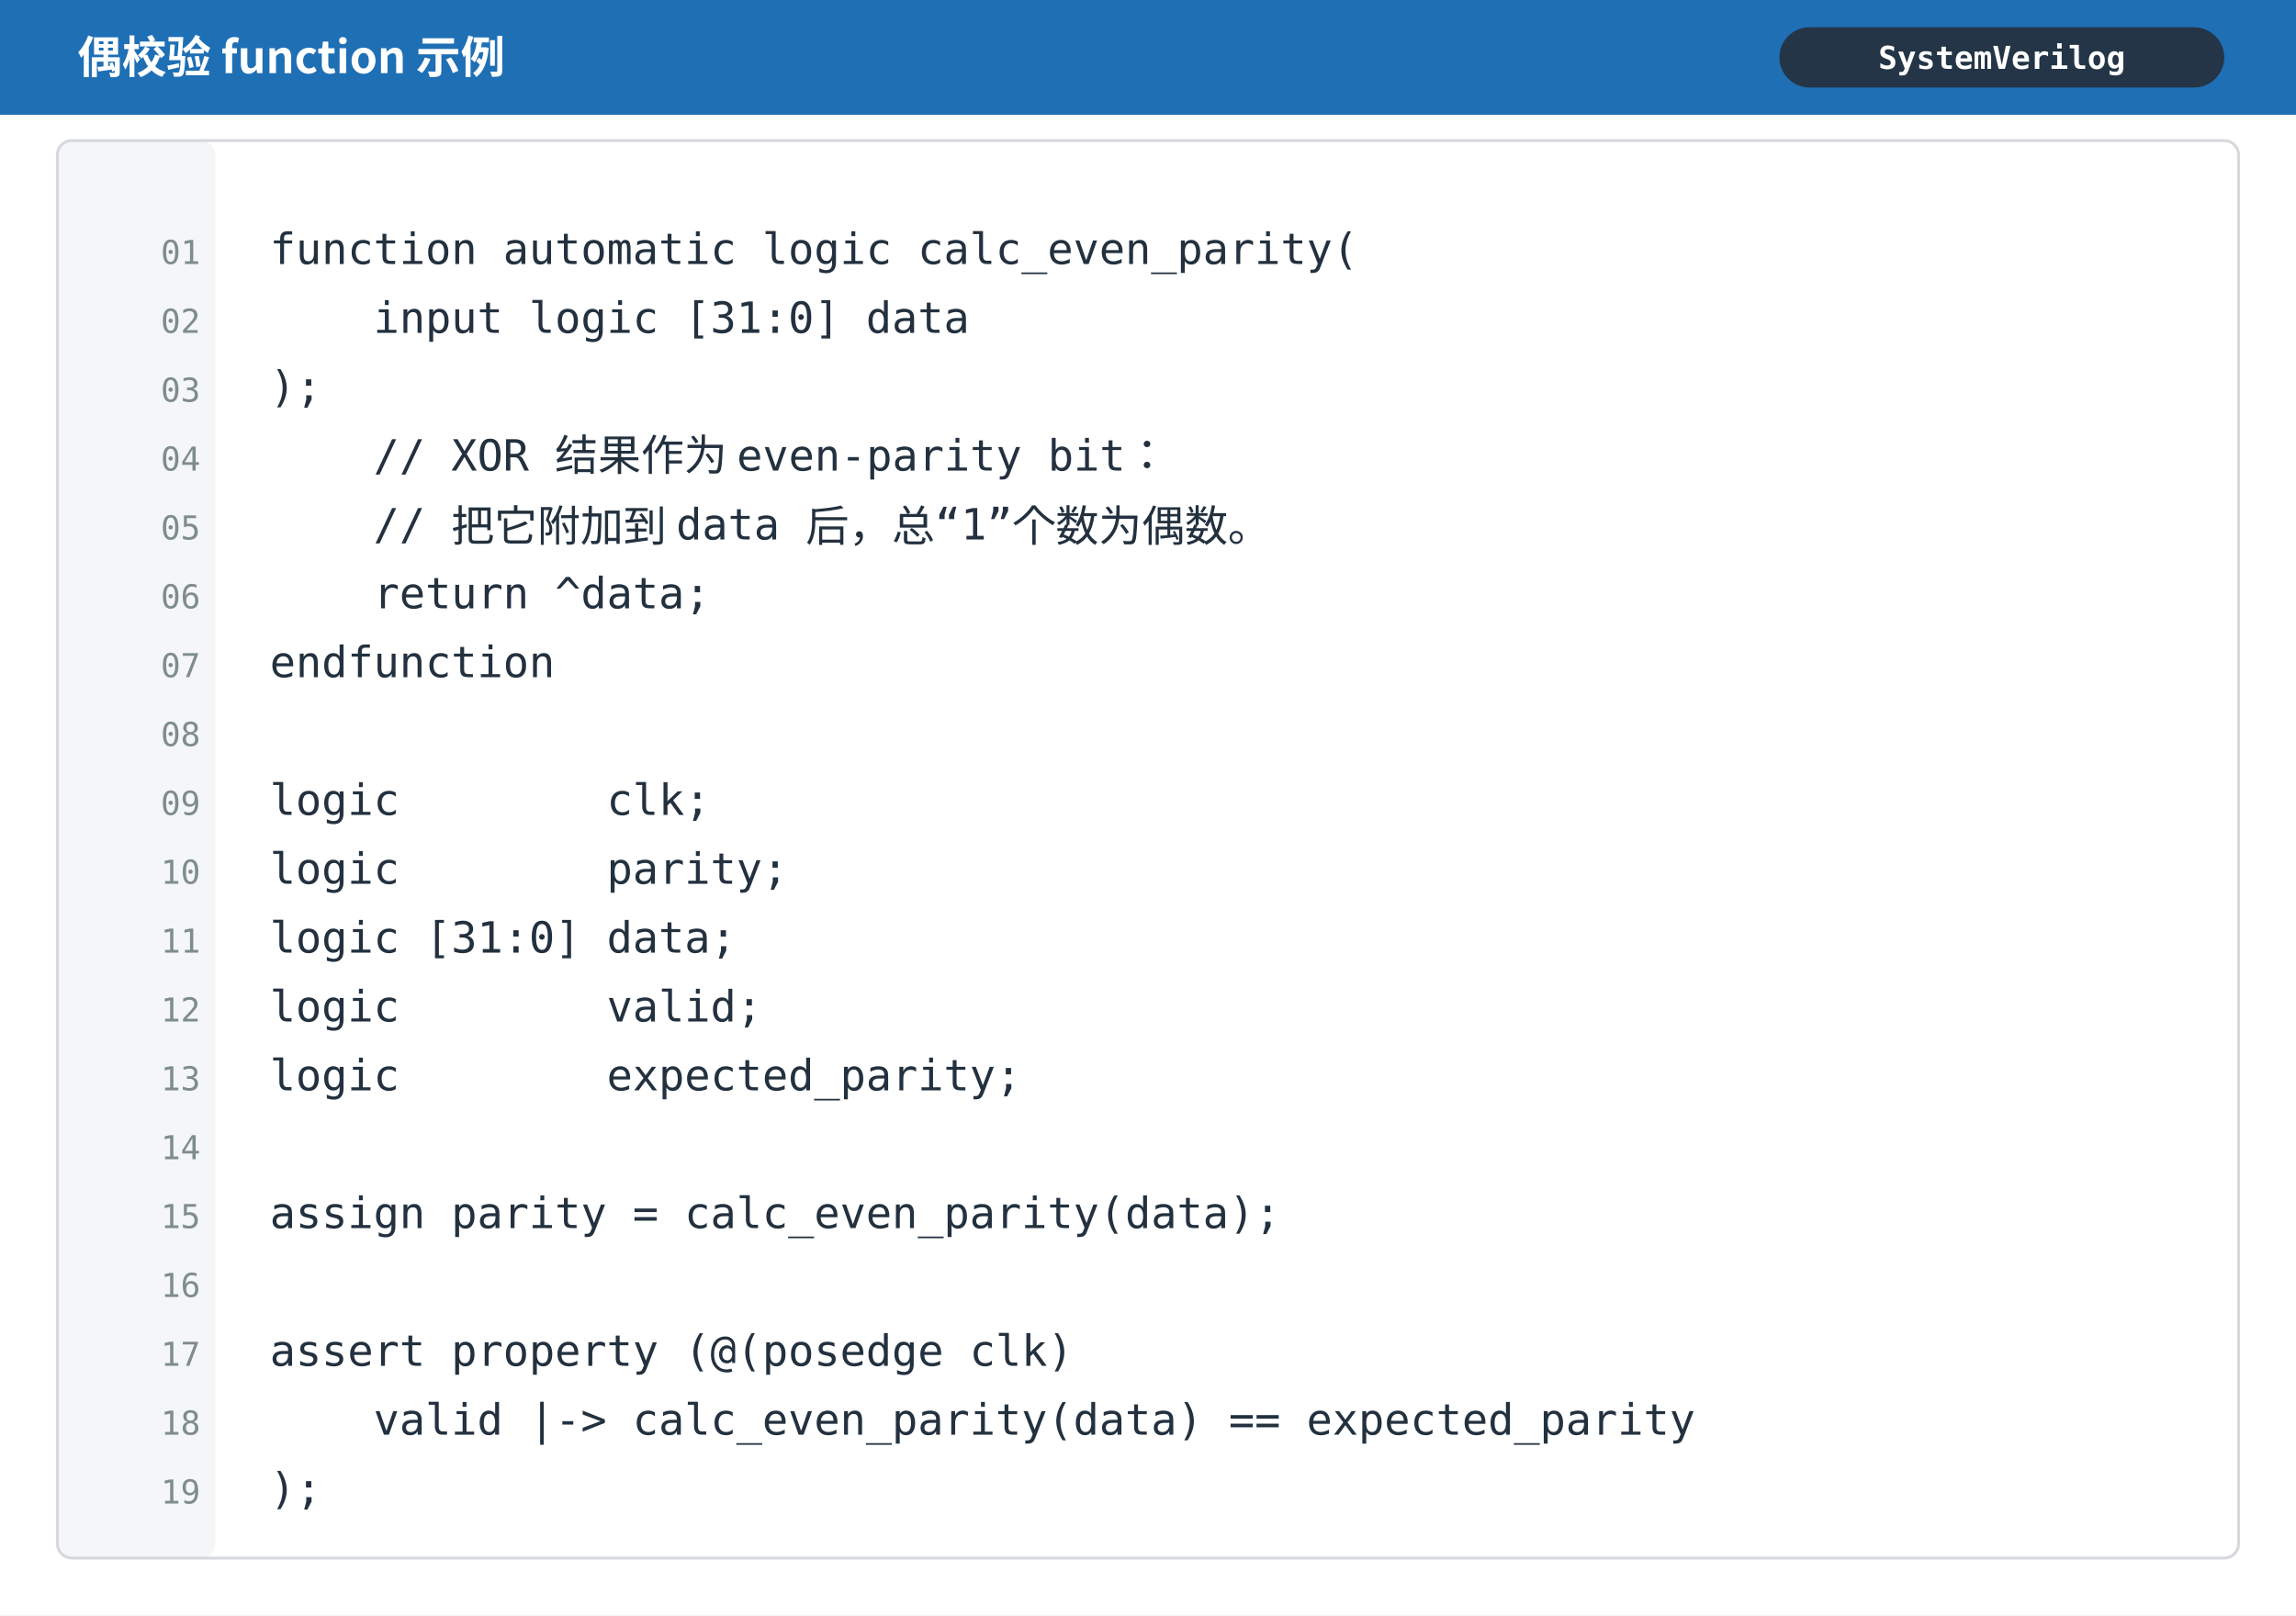
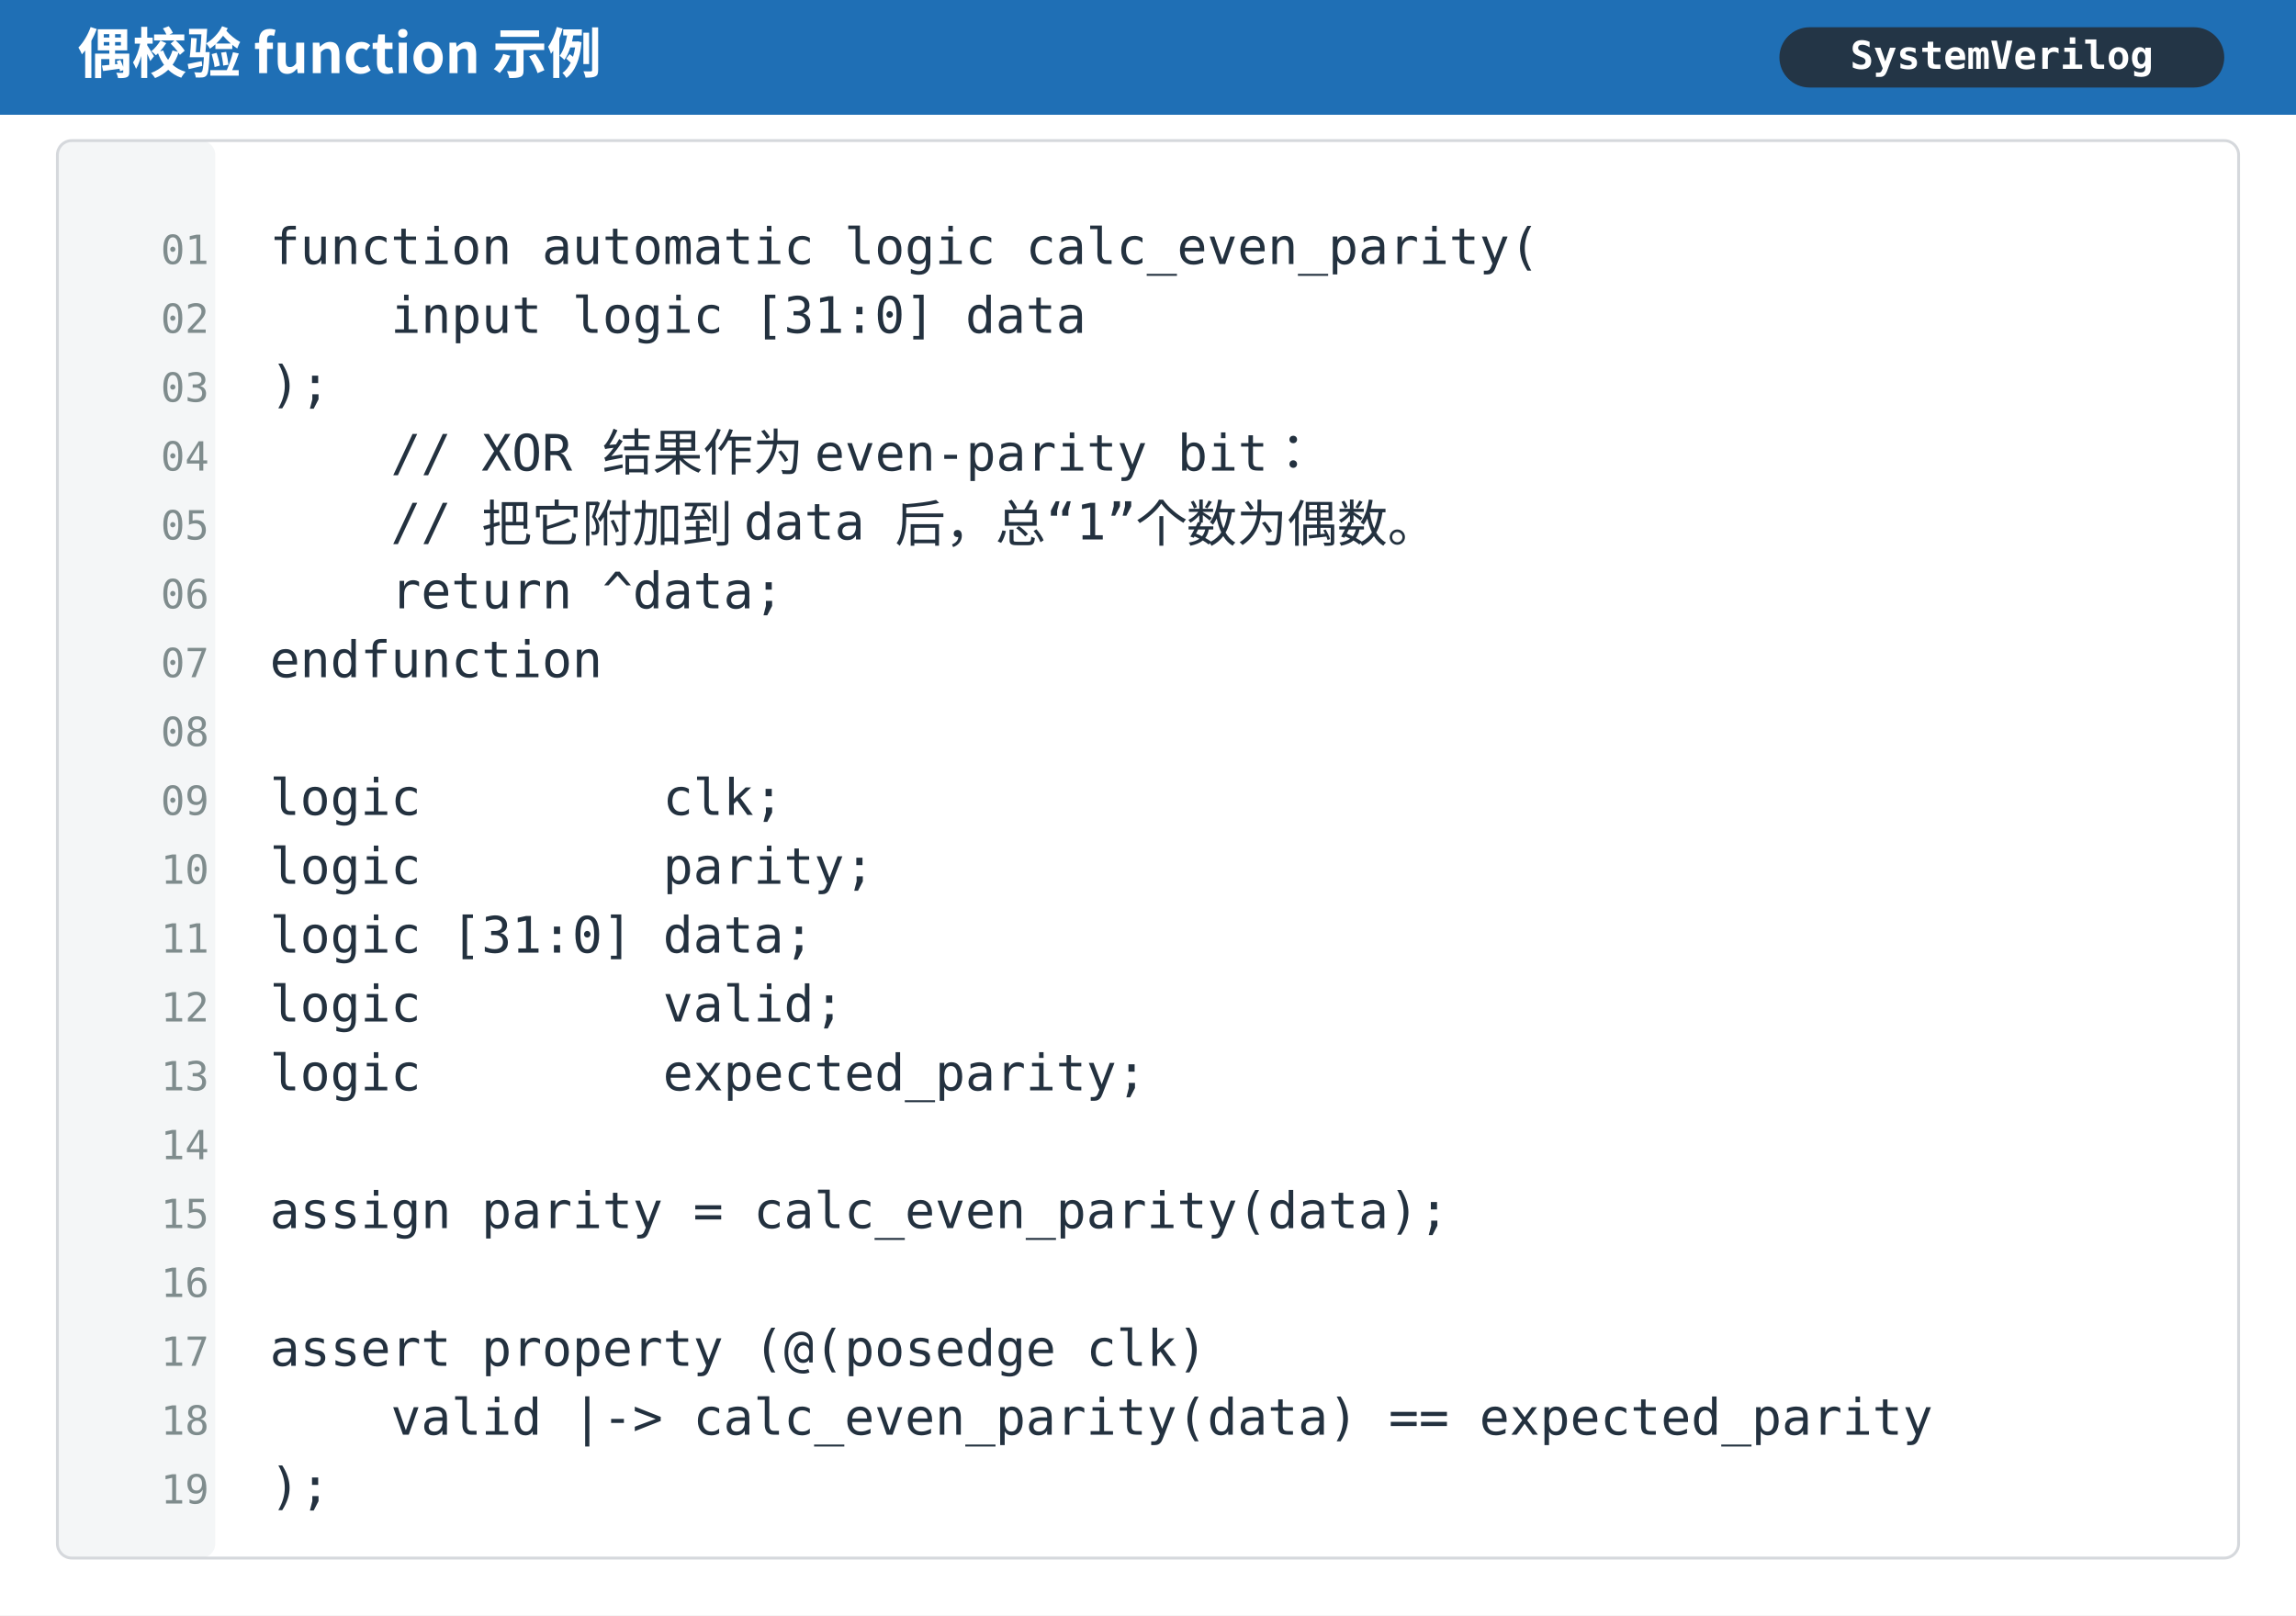
<svg xmlns="http://www.w3.org/2000/svg" width="1600" height="1126" viewBox="0 0 1600 1126" role="img" aria-label="偶校验 function 示例">
  <style>
-     .title { font: 700 31px "Noto Sans CJK SC", "Microsoft YaHei", Arial, sans-serif; fill: #FFFFFF; }
-     .status { font: 700 22px "DejaVu Sans Mono", Consolas, monospace; fill: #FFFFFF; }
-     .line-no { font: 400 23px "DejaVu Sans Mono", Consolas, monospace; fill: #7F8C8D; }
-     .code { font: 400 30px "DejaVu Sans Mono", Consolas, monospace; fill: #23313F; }
+     .title { font-family: "Noto Sans CJK SC", "Microsoft YaHei", Arial, sans-serif; font-size: 38px; font-weight: 700; fill: #FFFFFF; }
+     .status { font-family: "DejaVu Sans Mono", Consolas, monospace; font-size: 27px; font-weight: 700; fill: #FFFFFF; }
+     .line-no { font-family: "DejaVu Sans Mono", Consolas, monospace; font-size: 28px; font-weight: 400; fill: #7F8C8D; }
+     .code { font-family: "DejaVu Sans Mono", Consolas, monospace; font-size: 35px; font-weight: 400; fill: #23313F; }
  </style>
  <rect width="1600" height="1126" fill="#FFFFFF" />
  <rect width="1600" height="80" fill="#1F6FB5" />
  <text x="54" y="51" class="title">偶校验 function 示例</text>
  <rect x="1240" y="19" width="310" height="42" rx="21" fill="#23313F" opacity=".94" />
  <text x="1395" y="48" text-anchor="middle" class="status">SystemVerilog</text>
  <rect x="40" y="98" width="110" height="988" rx="10" fill="#F4F6F7" />
  <rect x="40" y="98" width="1520" height="988" rx="10" fill="none" stroke="#D5D8DC" stroke-width="2" />
  <text x="112" y="184" class="line-no">01</text>
  <text x="188" y="184" class="code" xml:space="preserve">function automatic logic calc_even_parity(</text>
  <text x="112" y="232" class="line-no">02</text>
  <text x="188" y="232" class="code" xml:space="preserve">    input logic [31:0] data</text>
  <text x="112" y="280" class="line-no">03</text>
  <text x="188" y="280" class="code" xml:space="preserve">);</text>
  <text x="112" y="328" class="line-no">04</text>
  <text x="188" y="328" class="code" xml:space="preserve">    // XOR 结果作为 even-parity bit：</text>
  <text x="112" y="376" class="line-no">05</text>
  <text x="188" y="376" class="code" xml:space="preserve">    // 把它附加到 data 后，总“1”个数为偶数。</text>
  <text x="112" y="424" class="line-no">06</text>
  <text x="188" y="424" class="code" xml:space="preserve">    return ^data;</text>
  <text x="112" y="472" class="line-no">07</text>
  <text x="188" y="472" class="code" xml:space="preserve">endfunction</text>
  <text x="112" y="520" class="line-no">08</text>
  <text x="188" y="520" class="code" xml:space="preserve" />
  <text x="112" y="568" class="line-no">09</text>
  <text x="188" y="568" class="code" xml:space="preserve">logic        clk;</text>
  <text x="112" y="616" class="line-no">10</text>
  <text x="188" y="616" class="code" xml:space="preserve">logic        parity;</text>
  <text x="112" y="664" class="line-no">11</text>
  <text x="188" y="664" class="code" xml:space="preserve">logic [31:0] data;</text>
  <text x="112" y="712" class="line-no">12</text>
  <text x="188" y="712" class="code" xml:space="preserve">logic        valid;</text>
  <text x="112" y="760" class="line-no">13</text>
  <text x="188" y="760" class="code" xml:space="preserve">logic        expected_parity;</text>
  <text x="112" y="808" class="line-no">14</text>
  <text x="188" y="808" class="code" xml:space="preserve" />
  <text x="112" y="856" class="line-no">15</text>
  <text x="188" y="856" class="code" xml:space="preserve">assign parity = calc_even_parity(data);</text>
  <text x="112" y="904" class="line-no">16</text>
  <text x="188" y="904" class="code" xml:space="preserve" />
  <text x="112" y="952" class="line-no">17</text>
  <text x="188" y="952" class="code" xml:space="preserve">assert property (@(posedge clk)</text>
  <text x="112" y="1000" class="line-no">18</text>
  <text x="188" y="1000" class="code" xml:space="preserve">    valid |-&gt; calc_even_parity(data) == expected_parity</text>
  <text x="112" y="1048" class="line-no">19</text>
  <text x="188" y="1048" class="code" xml:space="preserve">);</text>
</svg>
